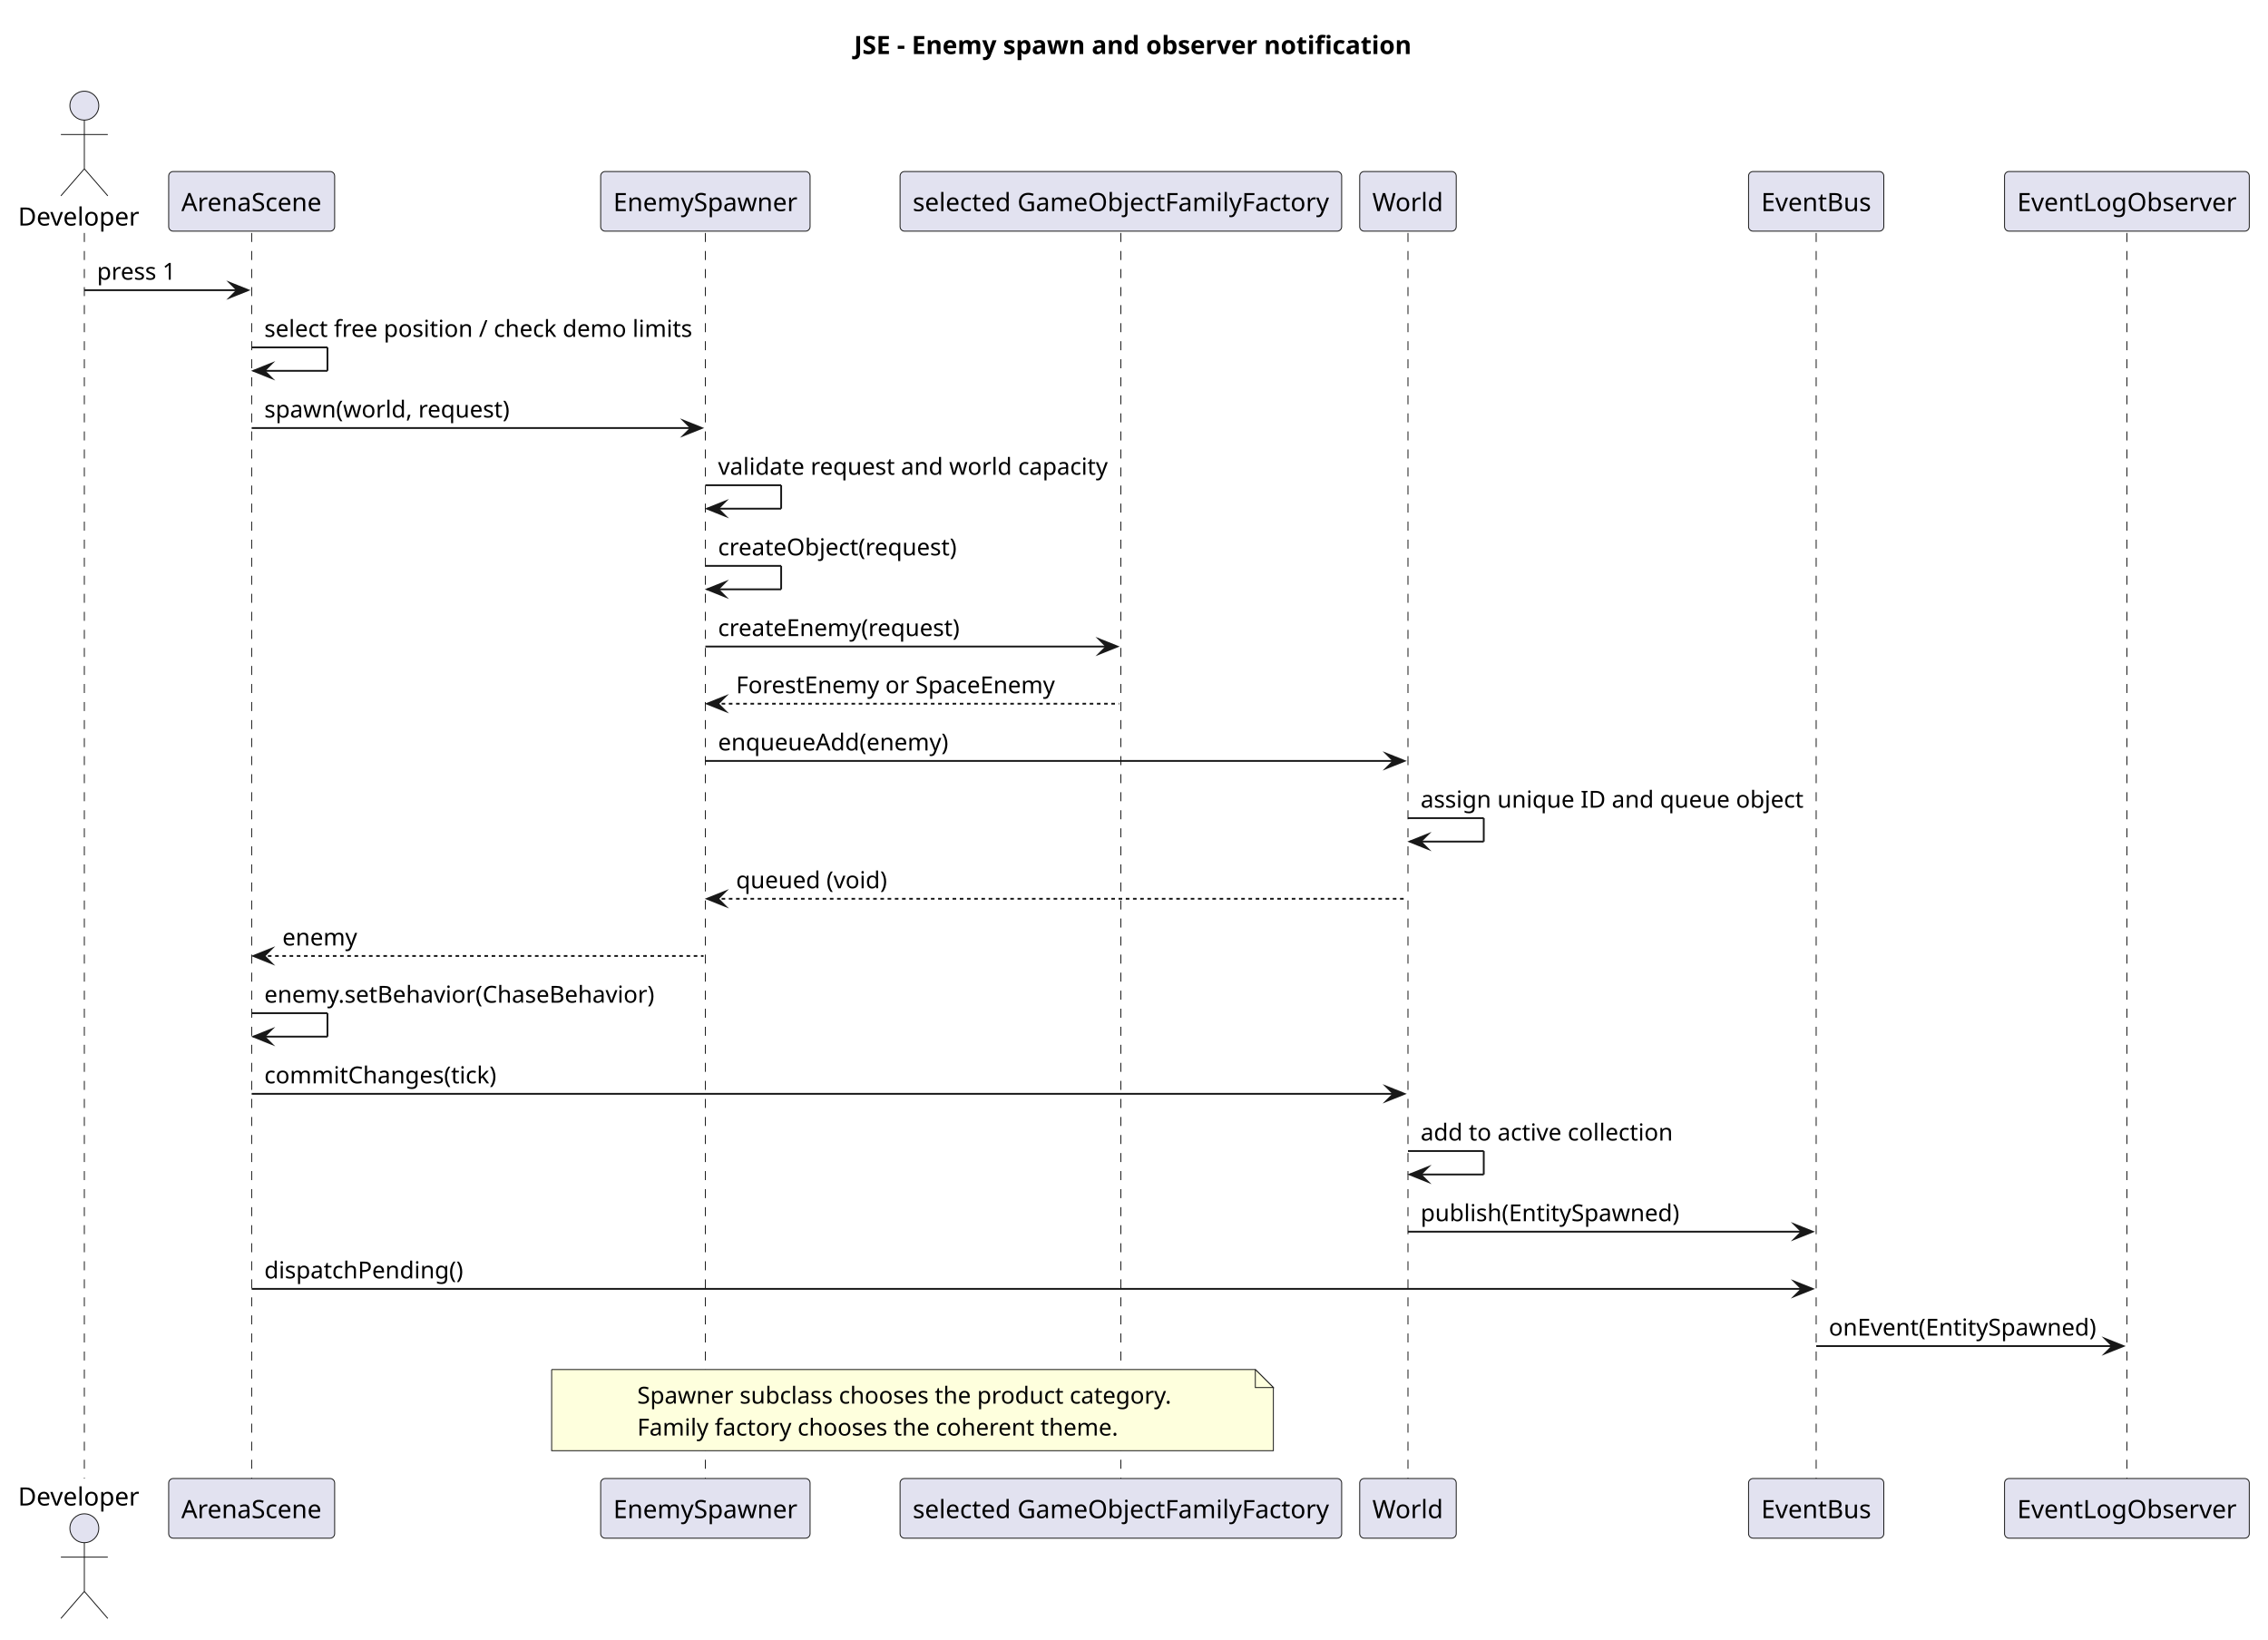
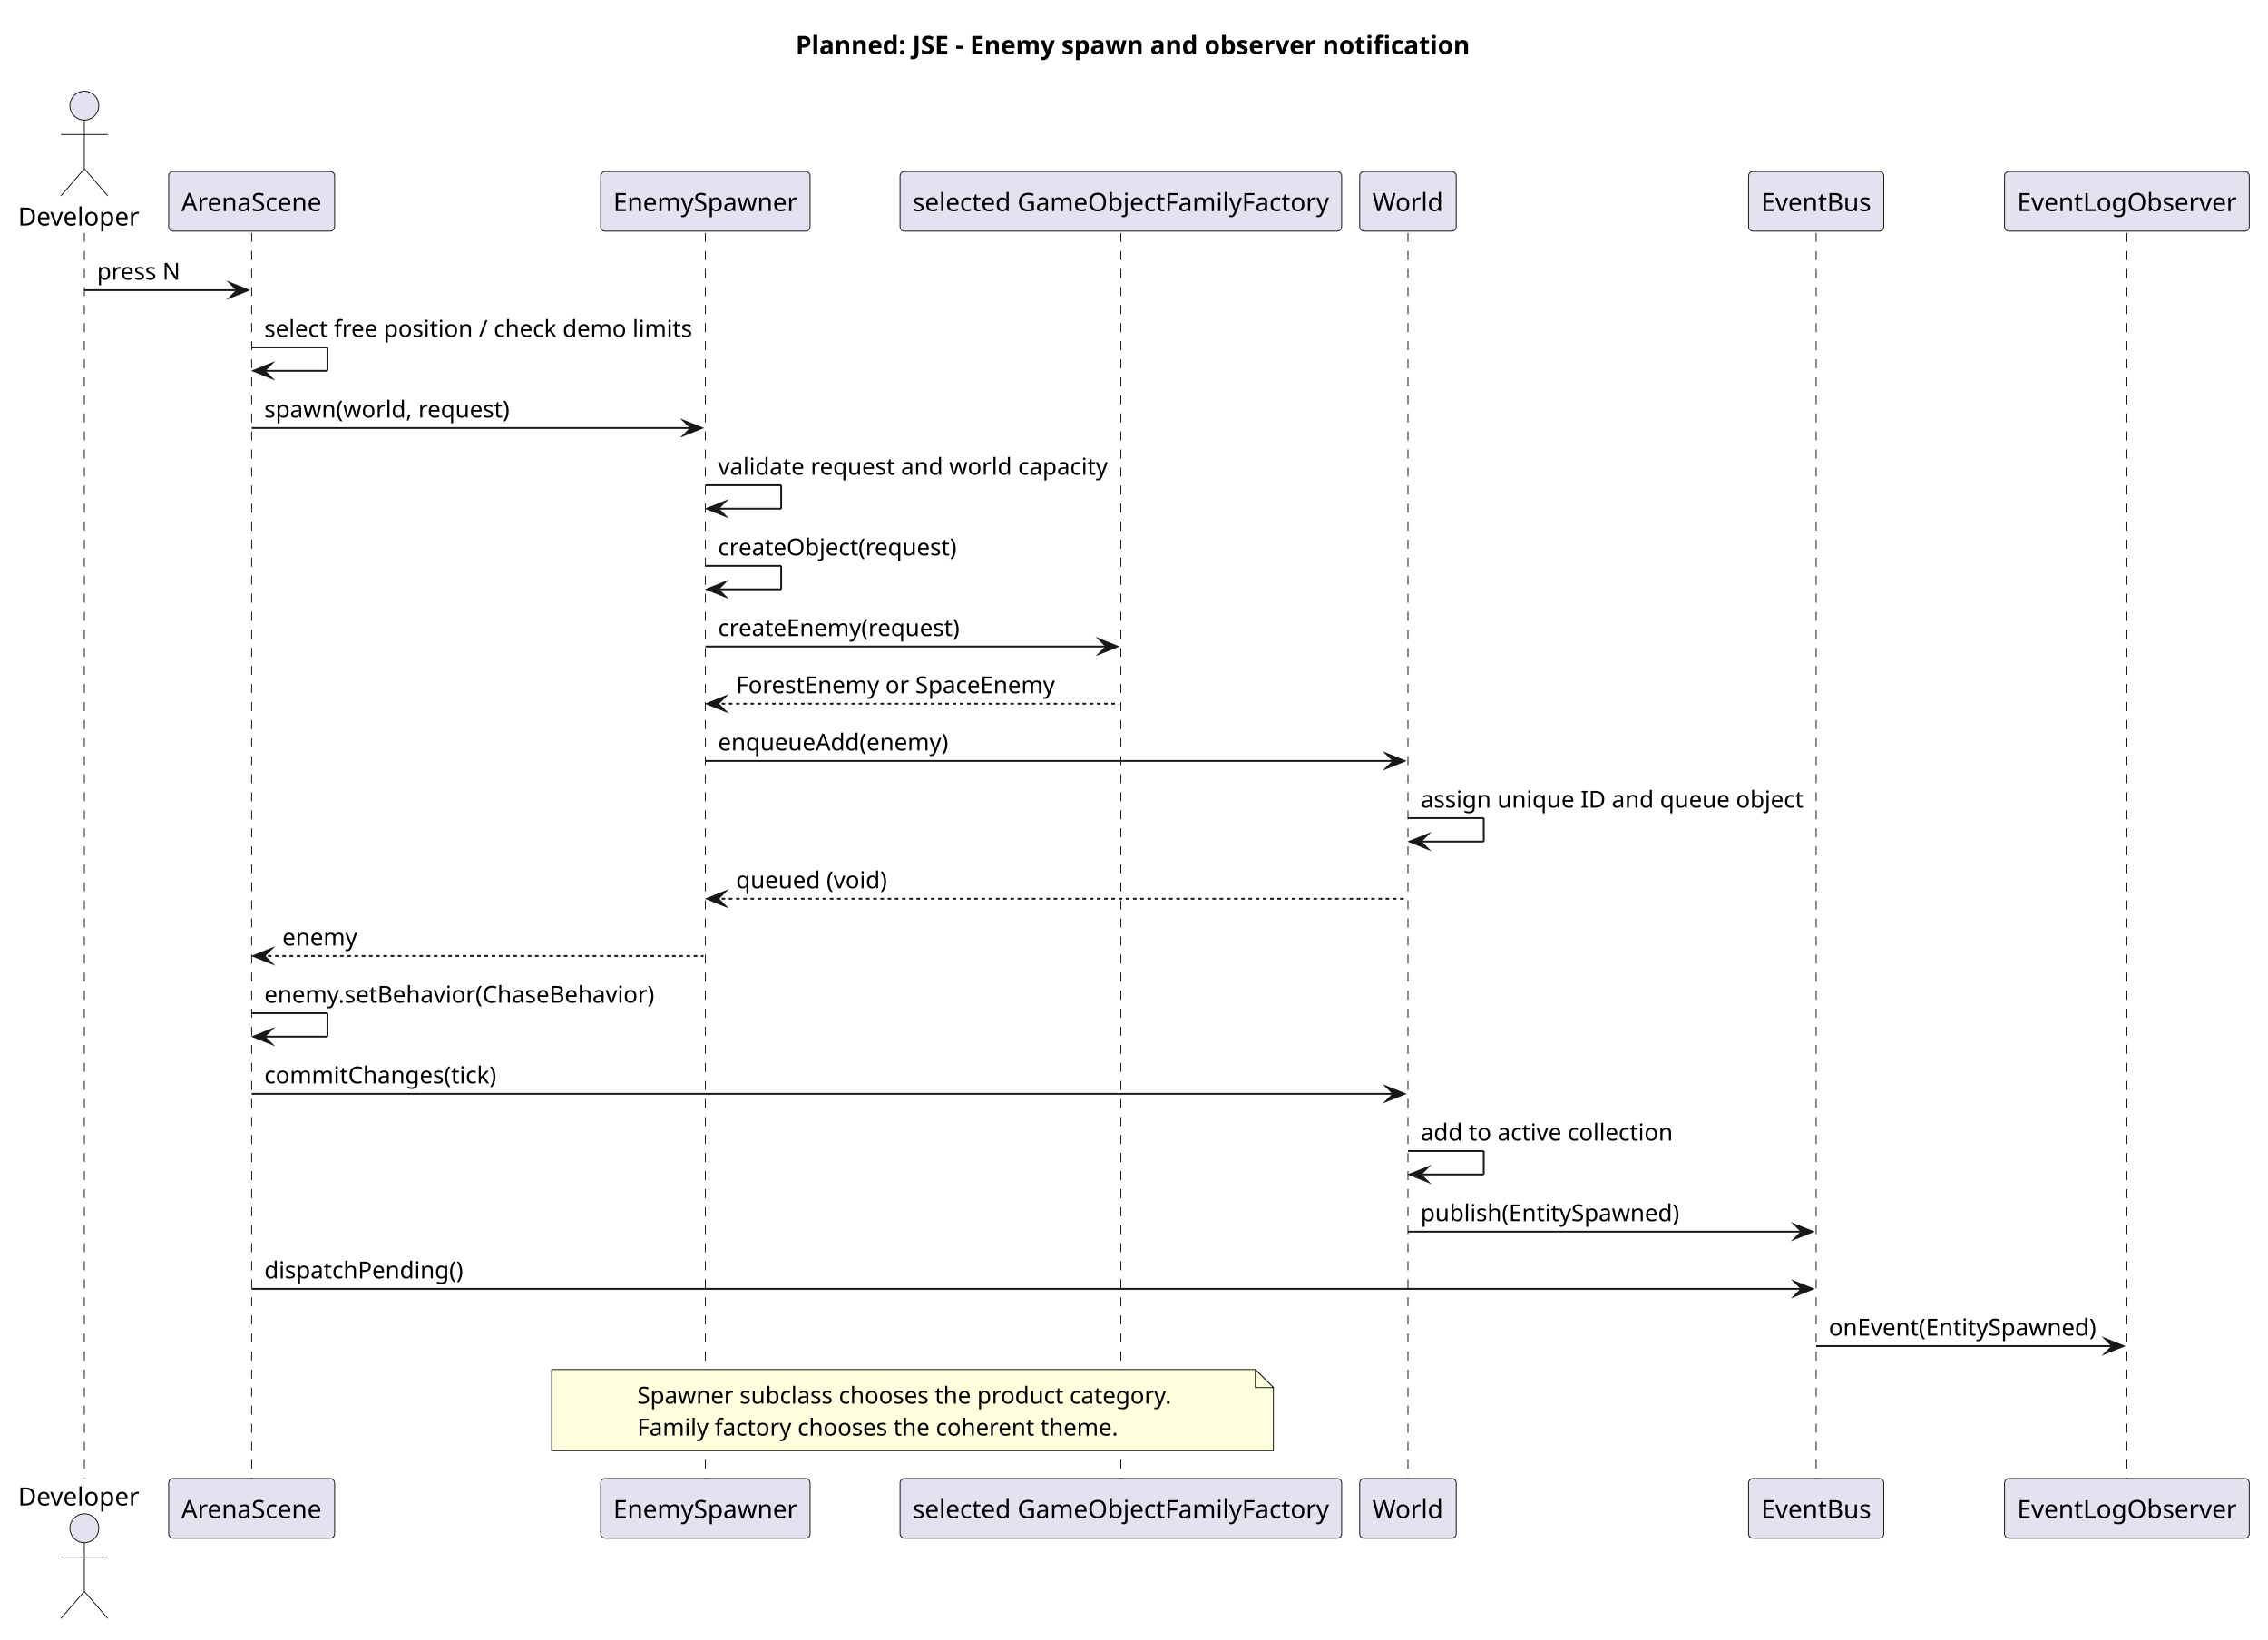
<svg xmlns="http://www.w3.org/2000/svg" version="1.1" data-diagram-type="SEQUENCE" style="width:1257px;height:909px;background:#FFFFFF;" width="1257px" height="909px" viewBox="0 0 1257 909" zoomAndPan="magnify" preserveAspectRatio="none" contentStyleType="text/css">
  <defs />
  <g font-family="sans-serif" lengthAdjust="spacing">
    <g class="title" data-source-line="1">
-       <text x="473.308" y="29.966" fill="#000" font-size="14" textLength="309.007" font-weight="700">JSE - Enemy spawn and observer notification</text>
+       <text x="440.969" y="29.966" fill="#000" font-size="14" textLength="373.687" font-weight="700">Planned: JSE - Enemy spawn and observer notification</text>
    </g>
    <g>
      <rect x="43.247" y="129.136" width="8" height="690.414" fill="#000" fill-opacity="0" />
      <line x1="46.747" y1="129.136" x2="46.747" y2="819.55" style="stroke:#181818;stroke-width:0.5;stroke-dasharray:5,5;" />
    </g>
    <g>
      <rect x="135.984" y="129.136" width="8" height="690.414" fill="#000" fill-opacity="0" />
      <line x1="139.484" y1="129.136" x2="139.484" y2="819.55" style="stroke:#181818;stroke-width:0.5;stroke-dasharray:5,5;" />
    </g>
    <g>
      <rect x="387.442" y="129.136" width="8" height="690.414" fill="#000" fill-opacity="0" />
      <line x1="390.942" y1="129.136" x2="390.942" y2="819.55" style="stroke:#181818;stroke-width:0.5;stroke-dasharray:5,5;" />
    </g>
    <g>
      <rect x="617.723" y="129.136" width="8" height="690.414" fill="#000" fill-opacity="0" />
      <line x1="621.223" y1="129.136" x2="621.223" y2="819.55" style="stroke:#181818;stroke-width:0.5;stroke-dasharray:5,5;" />
    </g>
    <g>
      <rect x="776.843" y="129.136" width="8" height="690.414" fill="#000" fill-opacity="0" />
      <line x1="780.343" y1="129.136" x2="780.343" y2="819.55" style="stroke:#181818;stroke-width:0.5;stroke-dasharray:5,5;" />
    </g>
    <g>
      <rect x="1003.082" y="129.136" width="8" height="690.414" fill="#000" fill-opacity="0" />
      <line x1="1006.582" y1="129.136" x2="1006.582" y2="819.55" style="stroke:#181818;stroke-width:0.5;stroke-dasharray:5,5;" />
    </g>
    <g>
      <rect x="1175.308" y="129.136" width="8" height="690.414" fill="#000" fill-opacity="0" />
      <line x1="1178.808" y1="129.136" x2="1178.808" y2="819.55" style="stroke:#181818;stroke-width:0.5;stroke-dasharray:5,5;" />
    </g>
    <text x="10" y="125.034" fill="#000" font-size="14" textLength="67.494">Developer</text>
    <ellipse cx="46.747" cy="58.568" rx="8" ry="8" fill="#E2E2F0" style="stroke:#181818;stroke-width:0.5;" />
    <path d="M46.747,66.568 L46.747,93.568 M33.747,74.568 L59.747,74.568 M46.747,93.568 L33.747,108.568 M46.747,93.568 L59.747,108.568" style="stroke:#181818;stroke-width:0.5;" fill="none" />
    <rect x="93.494" y="95.068" width="91.98" height="33.068" fill="#E2E2F0" style="stroke:#181818;stroke-width:0.5;" rx="2.5" ry="2.5" />
    <text x="100.494" y="117.034" fill="#000" font-size="14" textLength="77.98">ArenaScene</text>
    <rect x="332.919" y="95.068" width="116.046" height="33.068" fill="#E2E2F0" style="stroke:#181818;stroke-width:0.5;" rx="2.5" ry="2.5" />
    <text x="339.919" y="117.034" fill="#000" font-size="14" textLength="102.046">EnemySpawner</text>
    <rect x="498.849" y="95.068" width="244.747" height="33.068" fill="#E2E2F0" style="stroke:#181818;stroke-width:0.5;" rx="2.5" ry="2.5" />
    <text x="505.849" y="117.034" fill="#000" font-size="14" textLength="230.747">selected GameObjectFamilyFactory</text>
    <rect x="753.597" y="95.068" width="53.494" height="33.068" fill="#E2E2F0" style="stroke:#181818;stroke-width:0.5;" rx="2.5" ry="2.5" />
    <text x="760.597" y="117.034" fill="#000" font-size="14" textLength="39.494">World</text>
    <rect x="969.104" y="95.068" width="74.956" height="33.068" fill="#E2E2F0" style="stroke:#181818;stroke-width:0.5;" rx="2.5" ry="2.5" />
    <text x="976.104" y="117.034" fill="#000" font-size="14" textLength="60.956">EventBus</text>
    <rect x="1110.992" y="95.068" width="135.632" height="33.068" fill="#E2E2F0" style="stroke:#181818;stroke-width:0.5;" rx="2.5" ry="2.5" />
    <text x="1117.992" y="117.034" fill="#000" font-size="14" textLength="121.632">EventLogObserver</text>
    <text x="10" y="834.516" fill="#000" font-size="14" textLength="67.494">Developer</text>
    <ellipse cx="46.747" cy="847.118" rx="8" ry="8" fill="#E2E2F0" style="stroke:#181818;stroke-width:0.5;" />
    <path d="M46.747,855.118 L46.747,882.118 M33.747,863.118 L59.747,863.118 M46.747,882.118 L33.747,897.118 M46.747,882.118 L59.747,897.118" style="stroke:#181818;stroke-width:0.5;" fill="none" />
    <rect x="93.494" y="819.55" width="91.98" height="33.068" fill="#E2E2F0" style="stroke:#181818;stroke-width:0.5;" rx="2.5" ry="2.5" />
    <text x="100.494" y="841.516" fill="#000" font-size="14" textLength="77.98">ArenaScene</text>
    <rect x="332.919" y="819.55" width="116.046" height="33.068" fill="#E2E2F0" style="stroke:#181818;stroke-width:0.5;" rx="2.5" ry="2.5" />
    <text x="339.919" y="841.516" fill="#000" font-size="14" textLength="102.046">EnemySpawner</text>
    <rect x="498.849" y="819.55" width="244.747" height="33.068" fill="#E2E2F0" style="stroke:#181818;stroke-width:0.5;" rx="2.5" ry="2.5" />
    <text x="505.849" y="841.516" fill="#000" font-size="14" textLength="230.747">selected GameObjectFamilyFactory</text>
    <rect x="753.597" y="819.55" width="53.494" height="33.068" fill="#E2E2F0" style="stroke:#181818;stroke-width:0.5;" rx="2.5" ry="2.5" />
    <text x="760.597" y="841.516" fill="#000" font-size="14" textLength="39.494">World</text>
    <rect x="969.104" y="819.55" width="74.956" height="33.068" fill="#E2E2F0" style="stroke:#181818;stroke-width:0.5;" rx="2.5" ry="2.5" />
    <text x="976.104" y="841.516" fill="#000" font-size="14" textLength="60.956">EventBus</text>
    <rect x="1110.992" y="819.55" width="135.632" height="33.068" fill="#E2E2F0" style="stroke:#181818;stroke-width:0.5;" rx="2.5" ry="2.5" />
    <text x="1117.992" y="841.516" fill="#000" font-size="14" textLength="121.632">EventLogObserver</text>
    <polygon points="127.484,156.842,137.484,160.842,127.484,164.842,131.484,160.842" fill="#181818" style="stroke:#181818;stroke-width:1;stroke-linejoin:miter;stroke-miterlimit:10;" />
    <line x1="46.747" y1="160.842" x2="133.484" y2="160.842" style="stroke:#181818;stroke-width:1;" />
-     <text x="53.747" y="155.033" fill="#000" font-size="13" textLength="43.966">press 1</text>
+     <text x="53.747" y="155.033" fill="#000" font-size="13" textLength="46.41">press N</text>
    <line x1="139.484" y1="192.548" x2="181.484" y2="192.548" style="stroke:#181818;stroke-width:1;" />
    <line x1="181.484" y1="192.548" x2="181.484" y2="205.548" style="stroke:#181818;stroke-width:1;" />
    <line x1="140.484" y1="205.548" x2="181.484" y2="205.548" style="stroke:#181818;stroke-width:1;" />
    <polygon points="150.484,201.548,140.484,205.548,150.484,209.548,146.484,205.548" fill="#181818" style="stroke:#181818;stroke-width:1;stroke-linejoin:miter;stroke-miterlimit:10;" />
    <text x="146.484" y="186.739" fill="#000" font-size="13" textLength="237.458">select free position / check demo limits</text>
    <polygon points="378.942,233.254,388.942,237.254,378.942,241.254,382.942,237.254" fill="#181818" style="stroke:#181818;stroke-width:1;stroke-linejoin:miter;stroke-miterlimit:10;" />
    <line x1="139.484" y1="237.254" x2="384.942" y2="237.254" style="stroke:#181818;stroke-width:1;" />
    <text x="146.484" y="231.445" fill="#000" font-size="13" textLength="136.214">spawn(world, request)</text>
    <line x1="390.942" y1="268.96" x2="432.942" y2="268.96" style="stroke:#181818;stroke-width:1;" />
    <line x1="432.942" y1="268.96" x2="432.942" y2="281.96" style="stroke:#181818;stroke-width:1;" />
    <line x1="391.942" y1="281.96" x2="432.942" y2="281.96" style="stroke:#181818;stroke-width:1;" />
    <polygon points="401.942,277.96,391.942,281.96,401.942,285.96,397.942,281.96" fill="#181818" style="stroke:#181818;stroke-width:1;stroke-linejoin:miter;stroke-miterlimit:10;" />
    <text x="397.942" y="263.151" fill="#000" font-size="13" textLength="216.281">validate request and world capacity</text>
    <line x1="390.942" y1="313.666" x2="432.942" y2="313.666" style="stroke:#181818;stroke-width:1;" />
    <line x1="432.942" y1="313.666" x2="432.942" y2="326.666" style="stroke:#181818;stroke-width:1;" />
    <line x1="391.942" y1="326.666" x2="432.942" y2="326.666" style="stroke:#181818;stroke-width:1;" />
    <polygon points="401.942,322.666,391.942,326.666,401.942,330.666,397.942,326.666" fill="#181818" style="stroke:#181818;stroke-width:1;stroke-linejoin:miter;stroke-miterlimit:10;" />
    <text x="397.942" y="307.857" fill="#000" font-size="13" textLength="132.808">createObject(request)</text>
    <polygon points="609.223,354.372,619.223,358.372,609.223,362.372,613.223,358.372" fill="#181818" style="stroke:#181818;stroke-width:1;stroke-linejoin:miter;stroke-miterlimit:10;" />
    <line x1="390.942" y1="358.372" x2="615.223" y2="358.372" style="stroke:#181818;stroke-width:1;" />
    <text x="397.942" y="352.563" fill="#000" font-size="13" textLength="134.42">createEnemy(request)</text>
    <polygon points="401.942,386.078,391.942,390.078,401.942,394.078,397.942,390.078" fill="#181818" style="stroke:#181818;stroke-width:1;stroke-linejoin:miter;stroke-miterlimit:10;" />
    <line x1="395.942" y1="390.078" x2="620.223" y2="390.078" style="stroke:#181818;stroke-width:1;stroke-dasharray:2,2;" />
    <text x="407.942" y="384.269" fill="#000" font-size="13" textLength="176.982">ForestEnemy or SpaceEnemy</text>
    <polygon points="768.343,417.784,778.343,421.784,768.343,425.784,772.343,421.784" fill="#181818" style="stroke:#181818;stroke-width:1;stroke-linejoin:miter;stroke-miterlimit:10;" />
    <line x1="390.942" y1="421.784" x2="774.343" y2="421.784" style="stroke:#181818;stroke-width:1;" />
    <text x="397.942" y="415.975" fill="#000" font-size="13" textLength="127.673">enqueueAdd(enemy)</text>
    <line x1="780.343" y1="453.49" x2="822.343" y2="453.49" style="stroke:#181818;stroke-width:1;" />
    <line x1="822.343" y1="453.49" x2="822.343" y2="466.49" style="stroke:#181818;stroke-width:1;" />
    <line x1="781.343" y1="466.49" x2="822.343" y2="466.49" style="stroke:#181818;stroke-width:1;" />
    <polygon points="791.343,462.49,781.343,466.49,791.343,470.49,787.343,466.49" fill="#181818" style="stroke:#181818;stroke-width:1;stroke-linejoin:miter;stroke-miterlimit:10;" />
    <text x="787.343" y="447.681" fill="#000" font-size="13" textLength="212.238">assign unique ID and queue object</text>
    <polygon points="401.942,494.196,391.942,498.196,401.942,502.196,397.942,498.196" fill="#181818" style="stroke:#181818;stroke-width:1;stroke-linejoin:miter;stroke-miterlimit:10;" />
    <line x1="395.942" y1="498.196" x2="779.343" y2="498.196" style="stroke:#181818;stroke-width:1;stroke-dasharray:2,2;" />
    <text x="407.942" y="492.387" fill="#000" font-size="13" textLength="83.72">queued (void)</text>
    <polygon points="150.484,525.902,140.484,529.902,150.484,533.902,146.484,529.902" fill="#181818" style="stroke:#181818;stroke-width:1;stroke-linejoin:miter;stroke-miterlimit:10;" />
    <line x1="144.484" y1="529.902" x2="389.942" y2="529.902" style="stroke:#181818;stroke-width:1;stroke-dasharray:2,2;" />
    <text x="156.484" y="524.093" fill="#000" font-size="13" textLength="41.483">enemy</text>
    <line x1="139.484" y1="561.608" x2="181.484" y2="561.608" style="stroke:#181818;stroke-width:1;" />
    <line x1="181.484" y1="561.608" x2="181.484" y2="574.608" style="stroke:#181818;stroke-width:1;" />
    <line x1="140.484" y1="574.608" x2="181.484" y2="574.608" style="stroke:#181818;stroke-width:1;" />
    <polygon points="150.484,570.608,140.484,574.608,150.484,578.608,146.484,574.608" fill="#181818" style="stroke:#181818;stroke-width:1;stroke-linejoin:miter;stroke-miterlimit:10;" />
    <text x="146.484" y="555.799" fill="#000" font-size="13" textLength="216.723">enemy.setBehavior(ChaseBehavior)</text>
    <polygon points="768.343,602.314,778.343,606.314,768.343,610.314,772.343,606.314" fill="#181818" style="stroke:#181818;stroke-width:1;stroke-linejoin:miter;stroke-miterlimit:10;" />
    <line x1="139.484" y1="606.314" x2="774.343" y2="606.314" style="stroke:#181818;stroke-width:1;" />
    <text x="146.484" y="600.505" fill="#000" font-size="13" textLength="128.622">commitChanges(tick)</text>
    <line x1="780.343" y1="638.02" x2="822.343" y2="638.02" style="stroke:#181818;stroke-width:1;" />
    <line x1="822.343" y1="638.02" x2="822.343" y2="651.02" style="stroke:#181818;stroke-width:1;" />
    <line x1="781.343" y1="651.02" x2="822.343" y2="651.02" style="stroke:#181818;stroke-width:1;" />
    <polygon points="791.343,647.02,781.343,651.02,791.343,655.02,787.343,651.02" fill="#181818" style="stroke:#181818;stroke-width:1;stroke-linejoin:miter;stroke-miterlimit:10;" />
    <text x="787.343" y="632.211" fill="#000" font-size="13" textLength="139.828">add to active collection</text>
    <polygon points="994.582,678.726,1004.582,682.726,994.582,686.726,998.582,682.726" fill="#181818" style="stroke:#181818;stroke-width:1;stroke-linejoin:miter;stroke-miterlimit:10;" />
    <line x1="780.343" y1="682.726" x2="1000.582" y2="682.726" style="stroke:#181818;stroke-width:1;" />
    <text x="787.343" y="676.917" fill="#000" font-size="13" textLength="143.429">publish(EntitySpawned)</text>
    <polygon points="994.582,710.432,1004.582,714.432,994.582,718.432,998.582,714.432" fill="#181818" style="stroke:#181818;stroke-width:1;stroke-linejoin:miter;stroke-miterlimit:10;" />
    <line x1="139.484" y1="714.432" x2="1000.582" y2="714.432" style="stroke:#181818;stroke-width:1;" />
    <text x="146.484" y="708.623" fill="#000" font-size="13" textLength="110.24">dispatchPending()</text>
    <polygon points="1166.808,742.138,1176.808,746.138,1166.808,750.138,1170.808,746.138" fill="#181818" style="stroke:#181818;stroke-width:1;stroke-linejoin:miter;stroke-miterlimit:10;" />
    <line x1="1006.582" y1="746.138" x2="1172.808" y2="746.138" style="stroke:#181818;stroke-width:1;" />
    <text x="1013.582" y="740.329" fill="#000" font-size="13" textLength="148.226">onEvent(EntitySpawned)</text>
    <path d="M305.744,759.138 L305.744,804.138 L705.744,804.138 L705.744,769.138 L695.744,759.138 L305.744,759.138" style="stroke:#181818;stroke-width:0.5;" fill="#FEFFDD" />
    <path d="M695.744,759.138 L695.744,769.138 L705.744,769.138 L695.744,759.138" style="stroke:#181818;stroke-width:0.5;" fill="#FEFFDD" />
    <text x="353.174" y="778.035" fill="#000" font-size="13" textLength="296.816">Spawner subclass chooses the product category.</text>
    <text x="353.174" y="795.741" fill="#000" font-size="13" textLength="266.773">Family factory chooses the coherent theme.</text>
  </g>
</svg>
